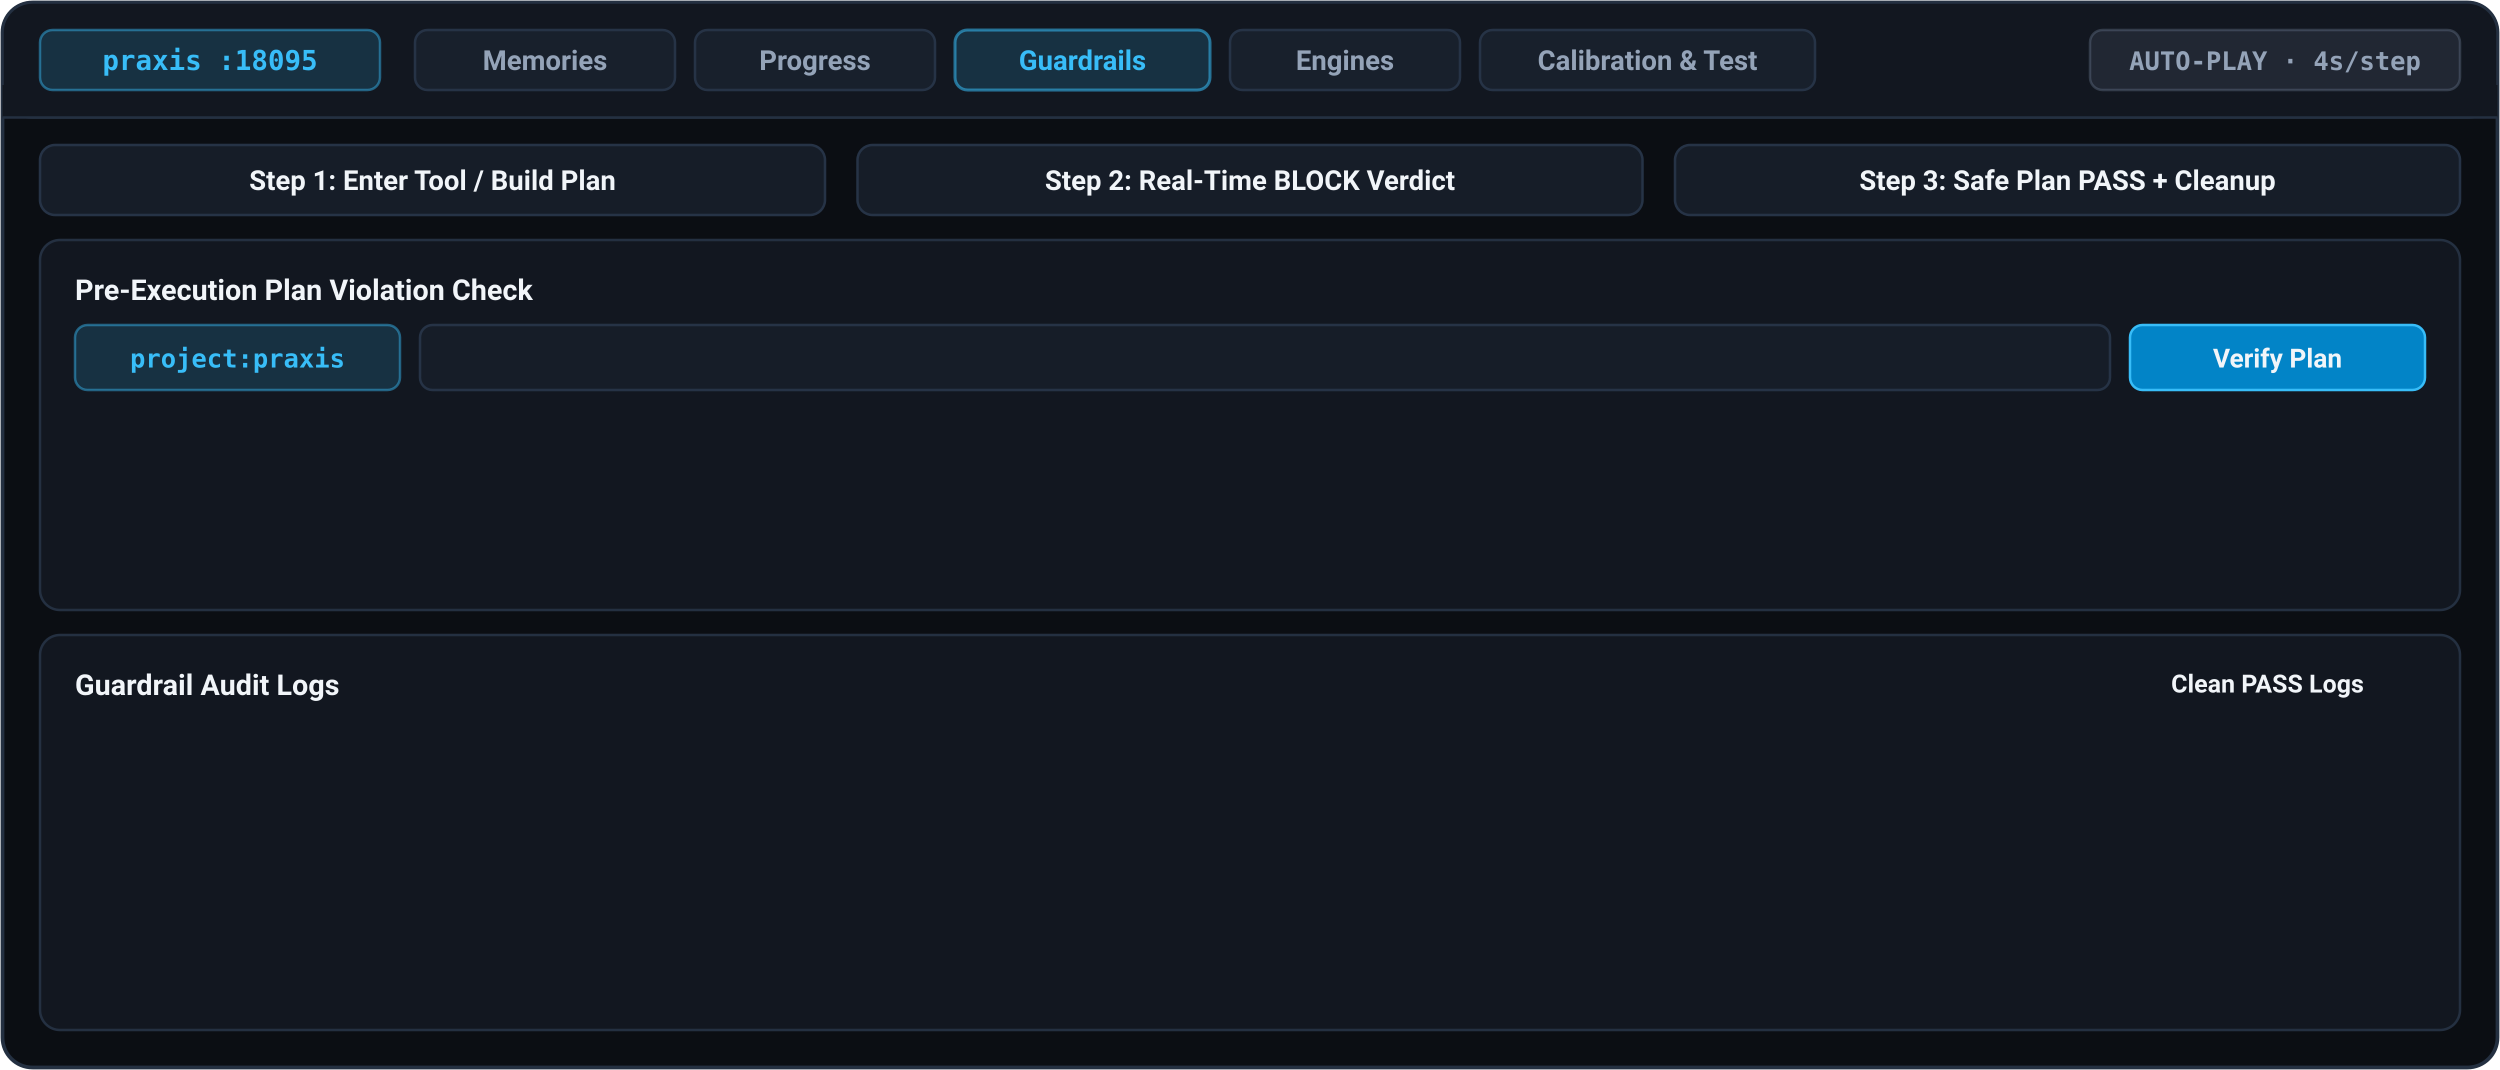
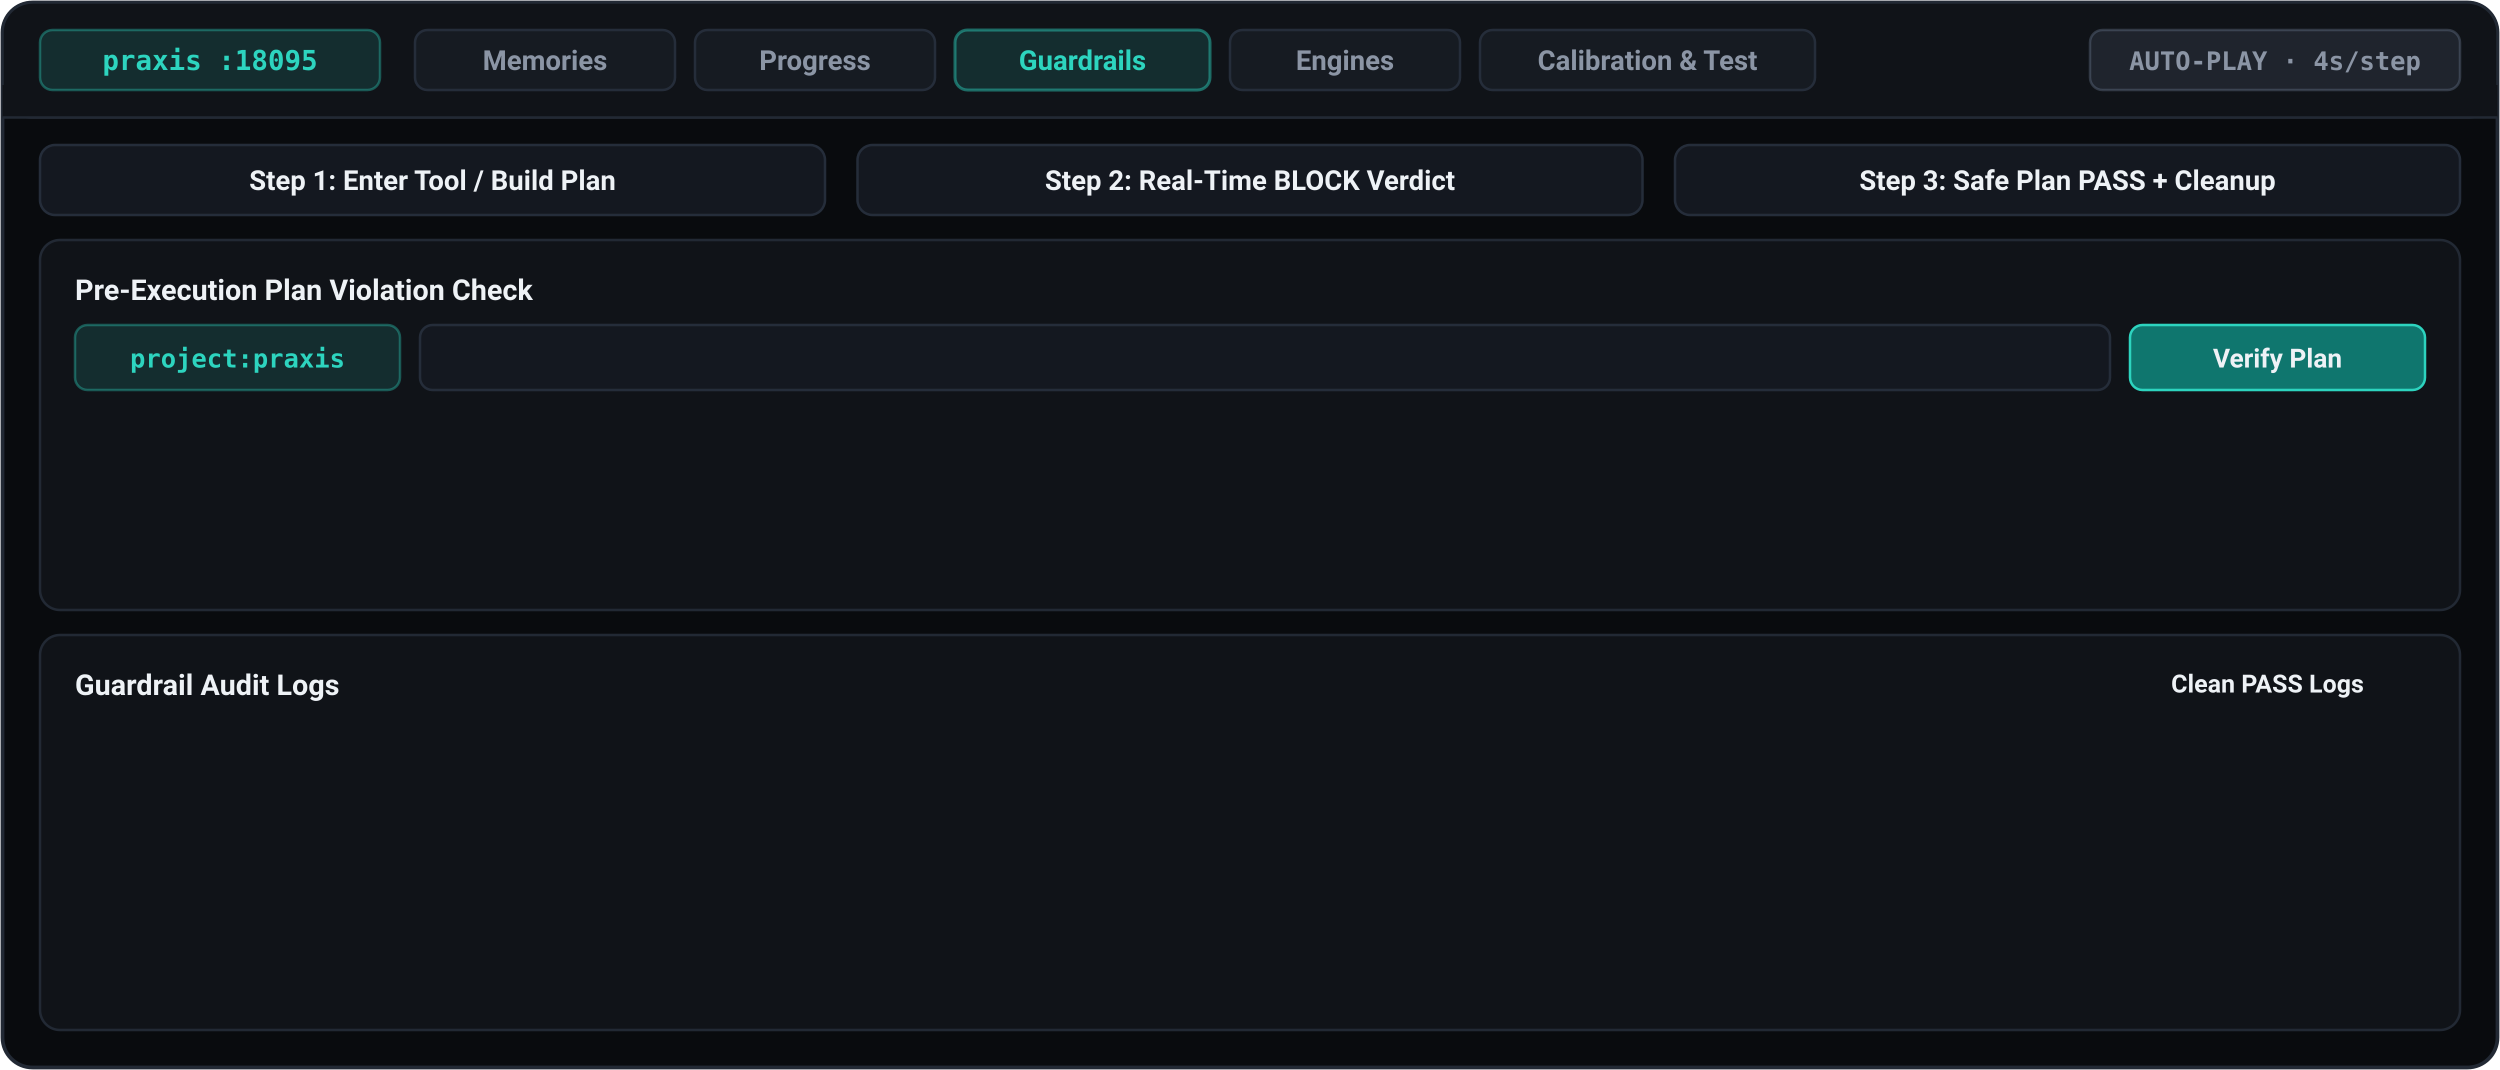
<svg xmlns="http://www.w3.org/2000/svg" viewBox="0 0 1000 428" width="100%" height="100%" role="img" aria-label="Praxis Console Tab 3 Guardrails Simulation">
  <style>
-     .outer { fill: #0b0e13; stroke: #243041; stroke-width: 1.5; }
-     .topbar { fill: #121720; stroke: #243041; stroke-width: 1; }
-     .card { fill: #121720; stroke: #243041; stroke-width: 1; }
-     .sub { fill: #161d28; stroke: #263346; stroke-width: 1; }
-     .sub-hi { fill: rgba(56, 189, 248, 0.10); stroke: rgba(56, 189, 248, 0.45); stroke-width: 1.2; }
+     .outer { fill: #090b0e; stroke: #222934; stroke-width: 1.5; }
+     .topbar { fill: #101318; stroke: #222934; stroke-width: 1; }
+     .card { fill: #101318; stroke: #222934; stroke-width: 1; }
+     .sub { fill: #141820; stroke: #252d3a; stroke-width: 1; }
+     .sub-hi { fill: rgba(45, 212, 191, 0.10); stroke: rgba(45, 212, 191, 0.36); stroke-width: 1.2; }
    .sub-ok { fill: rgba(16, 185, 129, 0.10); stroke: rgba(16, 185, 129, 0.45); stroke-width: 1.2; }
    .sub-warn { fill: rgba(245, 158, 11, 0.10); stroke: rgba(245, 158, 11, 0.45); stroke-width: 1.2; }
    .sub-err { fill: rgba(239, 68, 68, 0.10); stroke: rgba(239, 68, 68, 0.48); stroke-width: 1.2; }
-     .pill-idle { fill: #18202c; stroke: #263346; stroke-width: 1; }
-     .pill-act { fill: rgba(56, 189, 248, 0.16); stroke: rgba(56, 189, 248, 0.55); stroke-width: 1.2; }
+     .pill-idle { fill: #161b22; stroke: #252d3a; stroke-width: 1; }
+     .pill-act { fill: rgba(45, 212, 191, 0.14); stroke: rgba(45, 212, 191, 0.46); stroke-width: 1.2; }
    .b-ok { fill: rgba(16, 185, 129, 0.16); stroke: rgba(16, 185, 129, 0.45); stroke-width: 1; }
    .b-err { fill: rgba(239, 68, 68, 0.16); stroke: rgba(239, 68, 68, 0.45); stroke-width: 1; }
    .b-warn { fill: rgba(245, 158, 11, 0.16); stroke: rgba(245, 158, 11, 0.45); stroke-width: 1; }
-     .b-info { fill: rgba(56, 189, 248, 0.16); stroke: rgba(56, 189, 248, 0.45); stroke-width: 1; }
+     .b-info { fill: rgba(45, 212, 191, 0.14); stroke: rgba(45, 212, 191, 0.36); stroke-width: 1; }
    .b-mut { fill: rgba(100, 116, 139, 0.18); stroke: rgba(100, 116, 139, 0.4); stroke-width: 1; }
    .sans { font-family: -apple-system, BlinkMacSystemFont, "Segoe UI", "Apple SD Gothic Neo", "Noto Sans KR", "Malgun Gothic", Roboto, sans-serif; }
    .mono { font-family: "JetBrains Mono", "SF Mono", Menlo, Consolas, monospace; }
-     .t-pri { fill: #f1f5f9; }
-     .t-sec { fill: #94a3b8; }
-     .t-mut { fill: #64748b; }
-     .t-acc { fill: #38bdf8; }
+     .t-pri { fill: #eef2f6; }
+     .t-sec { fill: #8b95a5; }
+     .t-mut { fill: #606b7b; }
+     .t-acc { fill: #2dd4bf; }
    .t-ok { fill: #34d399; }
    .t-warn { fill: #fbbf24; }
    .t-err { fill: #f87171; }
-     .btn-pri { fill: #0284c7; stroke: #38bdf8; stroke-width: 1; }
+     .btn-pri { fill: #0f766e; stroke: #2dd4bf; stroke-width: 1; }

    /* 12s loop across 3 frames (4s per frame) */
    .f1, .f2, .f3 { opacity: 0; }
    .f1 { animation: loop1 12s infinite; }
    .f2 { animation: loop2 12s infinite; }
    .f3 { animation: loop3 12s infinite; }
    @keyframes loop1 { 0%, 31% { opacity: 1; } 34%, 100% { opacity: 0; } }
    @keyframes loop2 { 0%, 32% { opacity: 0; } 34%, 65% { opacity: 1; } 68%, 100% { opacity: 0; } }
    @keyframes loop3 { 0%, 66% { opacity: 0; } 68%, 98% { opacity: 1; } 100% { opacity: 0; } }
  </style>
  <rect class="outer" x="1" y="1" width="998" height="426" rx="12" />
  <rect class="topbar" x="1" y="1" width="998" height="46" rx="12" />
-   <rect x="1" y="34" width="998" height="13" fill="#121720" />
-   <line x1="1" y1="47" x2="999" y2="47" stroke="#243041" stroke-width="1" />
+   <rect x="1" y="34" width="998" height="13" fill="#101318" />
+   <line x1="1" y1="47" x2="999" y2="47" stroke="#222934" stroke-width="1" />
  <rect class="b-info" x="16" y="12" width="136" height="24" rx="5" />
  <text x="84" y="28" text-anchor="middle" class="mono t-acc" font-size="11" font-weight="700">praxis :18095</text>
  <rect class="pill-idle" x="166" y="12" width="104" height="24" rx="5" />
  <text x="218.0" y="28" text-anchor="middle" class="sans t-sec" font-size="11" font-weight="600">Memories</text>
  <rect class="pill-idle" x="278" y="12" width="96" height="24" rx="5" />
  <text x="326.0" y="28" text-anchor="middle" class="sans t-sec" font-size="11" font-weight="600">Progress</text>
  <rect class="pill-act" x="382" y="12" width="102" height="24" rx="5" />
  <text x="433.0" y="28" text-anchor="middle" class="sans t-acc" font-size="11" font-weight="700">Guardrails</text>
  <rect class="pill-idle" x="492" y="12" width="92" height="24" rx="5" />
  <text x="538.0" y="28" text-anchor="middle" class="sans t-sec" font-size="11" font-weight="600">Engines</text>
  <rect class="pill-idle" x="592" y="12" width="134" height="24" rx="5" />
  <text x="659.0" y="28" text-anchor="middle" class="sans t-sec" font-size="11" font-weight="600">Calibration &amp; Test</text>
  <rect class="b-mut" x="836" y="12" width="148" height="24" rx="5" />
  <text x="910" y="28" text-anchor="middle" class="mono t-sec" font-size="10.2" font-weight="600">AUTO-PLAY · 4s/step</text>
  <rect class="sub" x="16" y="58" width="314" height="28" rx="6" />
  <g class="f1">
    <rect class="sub-hi" x="16" y="58" width="314" height="28" rx="6" />
  </g>
  <text x="173" y="76" text-anchor="middle" class="sans t-pri" font-size="11" font-weight="600">Step 1: Enter Tool / Build Plan</text>
  <rect class="sub" x="343" y="58" width="314" height="28" rx="6" />
  <g class="f2">
    <rect class="sub-hi" x="343" y="58" width="314" height="28" rx="6" />
  </g>
  <text x="500" y="76" text-anchor="middle" class="sans t-pri" font-size="11" font-weight="600">Step 2: Real-Time BLOCK Verdict</text>
  <rect class="sub" x="670" y="58" width="314" height="28" rx="6" />
  <g class="f3">
    <rect class="sub-hi" x="670" y="58" width="314" height="28" rx="6" />
  </g>
  <text x="827" y="76" text-anchor="middle" class="sans t-pri" font-size="11" font-weight="600">Step 3: Safe Plan PASS + Cleanup</text>
  <rect class="card" x="16" y="96" width="968" height="148" rx="8" />
  <text x="30" y="120" class="sans t-pri" font-size="11.5" font-weight="700">Pre-Execution Plan Violation Check</text>
  <rect class="b-info" x="30" y="130" width="130" height="26" rx="5" />
  <text x="95" y="147" text-anchor="middle" class="mono t-acc" font-size="10.2" font-weight="700">project:praxis</text>
  <rect class="sub" x="168" y="130" width="676" height="26" rx="5" />
  <text x="180" y="147" class="mono t-pri f1" font-size="10.8">Run CGO_ENABLED=1 go build ./cmd/praxis</text>
  <text x="180" y="147" class="mono t-err f2" font-size="10.8">Run CGO_ENABLED=1 go build ./cmd/praxis</text>
  <text x="180" y="147" class="mono t-ok f3" font-size="10.8">Run CGO_ENABLED=0 go build -trimpath ./cmd/praxis</text>
  <rect class="btn-pri" x="852" y="130" width="118" height="26" rx="5" />
  <text x="911" y="147" text-anchor="middle" class="sans t-pri" font-size="10.5" font-weight="700">Verify Plan</text>
  <g class="f1">
    <rect class="sub" x="30" y="166" width="940" height="64" rx="6" />
    <text x="44" y="202" class="sans t-sec" font-size="11">Enter a proposed command or edit plan to test against active rules.</text>
  </g>
  <g class="f2">
    <rect class="sub-err" x="30" y="166" width="940" height="64" rx="6" />
    <rect class="b-err" x="44" y="180" width="68" height="20" rx="4" />
    <text x="78" y="194" text-anchor="middle" class="mono t-err" font-size="10" font-weight="700">BLOCK</text>
    <text x="124" y="194" class="sans t-err" font-size="11.5" font-weight="700">BLOCKED (prob: 96%) — Violates [#1 PINNED] Never use CGO in Go binaries</text>
  </g>
  <g class="f3">
    <rect class="sub-ok" x="30" y="166" width="940" height="64" rx="6" />
    <rect class="b-ok" x="44" y="180" width="68" height="20" rx="4" />
    <text x="78" y="194" text-anchor="middle" class="mono t-ok" font-size="10" font-weight="700">PASS</text>
    <text x="124" y="194" class="sans t-ok" font-size="11.5" font-weight="700">PASS (0 violations across 14 active rules)</text>
  </g>
  <rect class="card" x="16" y="254" width="968" height="158" rx="8" />
  <text x="30" y="278" class="sans t-pri" font-size="11.5" font-weight="700">Guardrail Audit Logs</text>
  <rect class="pill-idle f1" x="844" y="262" width="126" height="22" rx="4" />
  <rect class="pill-idle f2" x="844" y="262" width="126" height="22" rx="4" />
  <rect class="pill-act f3" x="844" y="262" width="126" height="22" rx="4" />
  <text x="907" y="277" text-anchor="middle" class="sans t-pri" font-size="10" font-weight="600">Clean PASS Logs</text>
  <g class="f1">
    <rect class="sub-err" x="30" y="294" width="940" height="44" rx="6" />
    <text x="44" y="320" class="mono t-err" font-size="11" font-weight="700">BLOCKED · git-precommit · Violated #1 (CGO)</text>
    <rect class="sub" x="30" y="346" width="940" height="44" rx="6" />
    <text x="44" y="372" class="mono t-ok" font-size="11">PASS · stop · Edit(README.md)</text>
  </g>
  <g class="f2">
    <rect class="sub-err" x="30" y="294" width="940" height="44" rx="6" />
    <rect class="b-err" x="44" y="307" width="46" height="18" rx="4" />
    <text x="67" y="320" text-anchor="middle" class="mono t-err" font-size="9.5" font-weight="700">NEW</text>
    <text x="100" y="320" class="mono t-err" font-size="11" font-weight="700">BLOCKED · verify · Violated #1 Never use CGO (96%)</text>
    <rect class="sub" x="30" y="346" width="940" height="44" rx="6" />
    <text x="44" y="372" class="mono t-sec" font-size="11">BLOCKED · git-precommit · Violated #1 (CGO)</text>
  </g>
  <g class="f3">
    <rect class="sub-ok" x="30" y="294" width="940" height="44" rx="6" />
    <text x="44" y="320" class="mono t-ok" font-size="11" font-weight="700">PASS · verify · Compliant CGO_ENABLED=0 build</text>
    <rect class="sub-err" x="30" y="346" width="940" height="44" rx="6" />
    <text x="44" y="372" class="mono t-err" font-size="11">BLOCKED · verify · Violated #1 Never use CGO (96%)</text>
  </g>
</svg>
